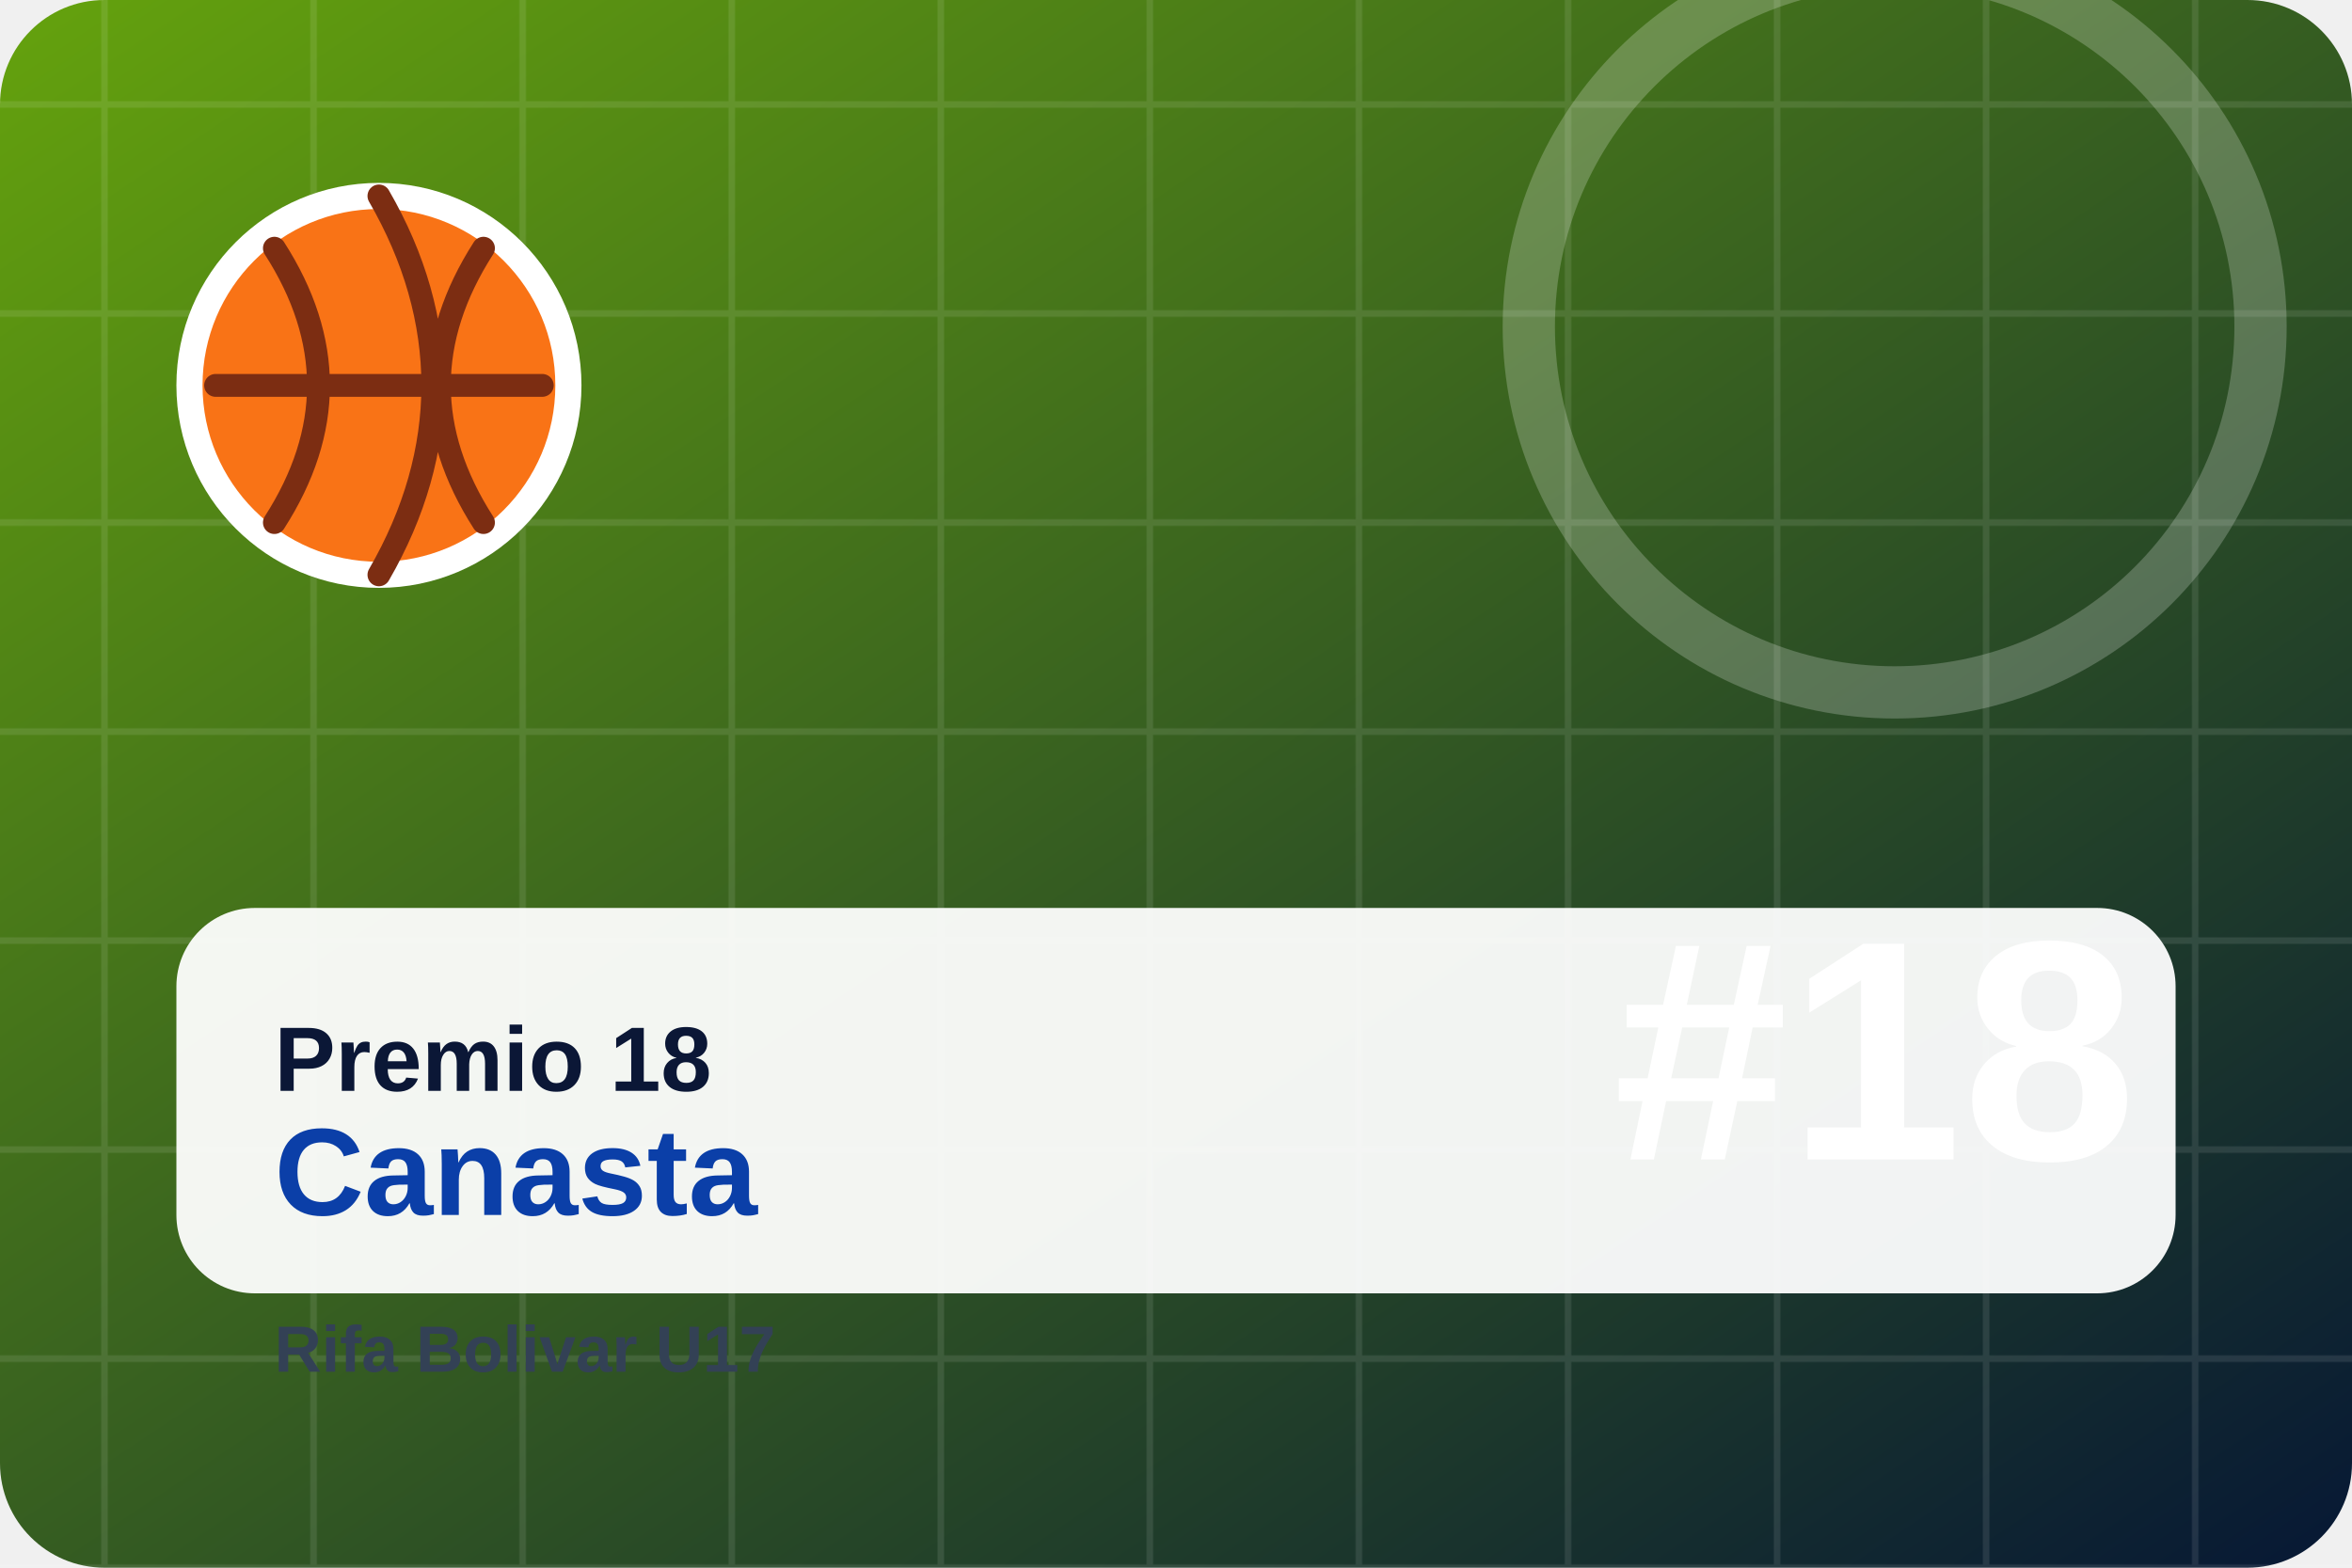
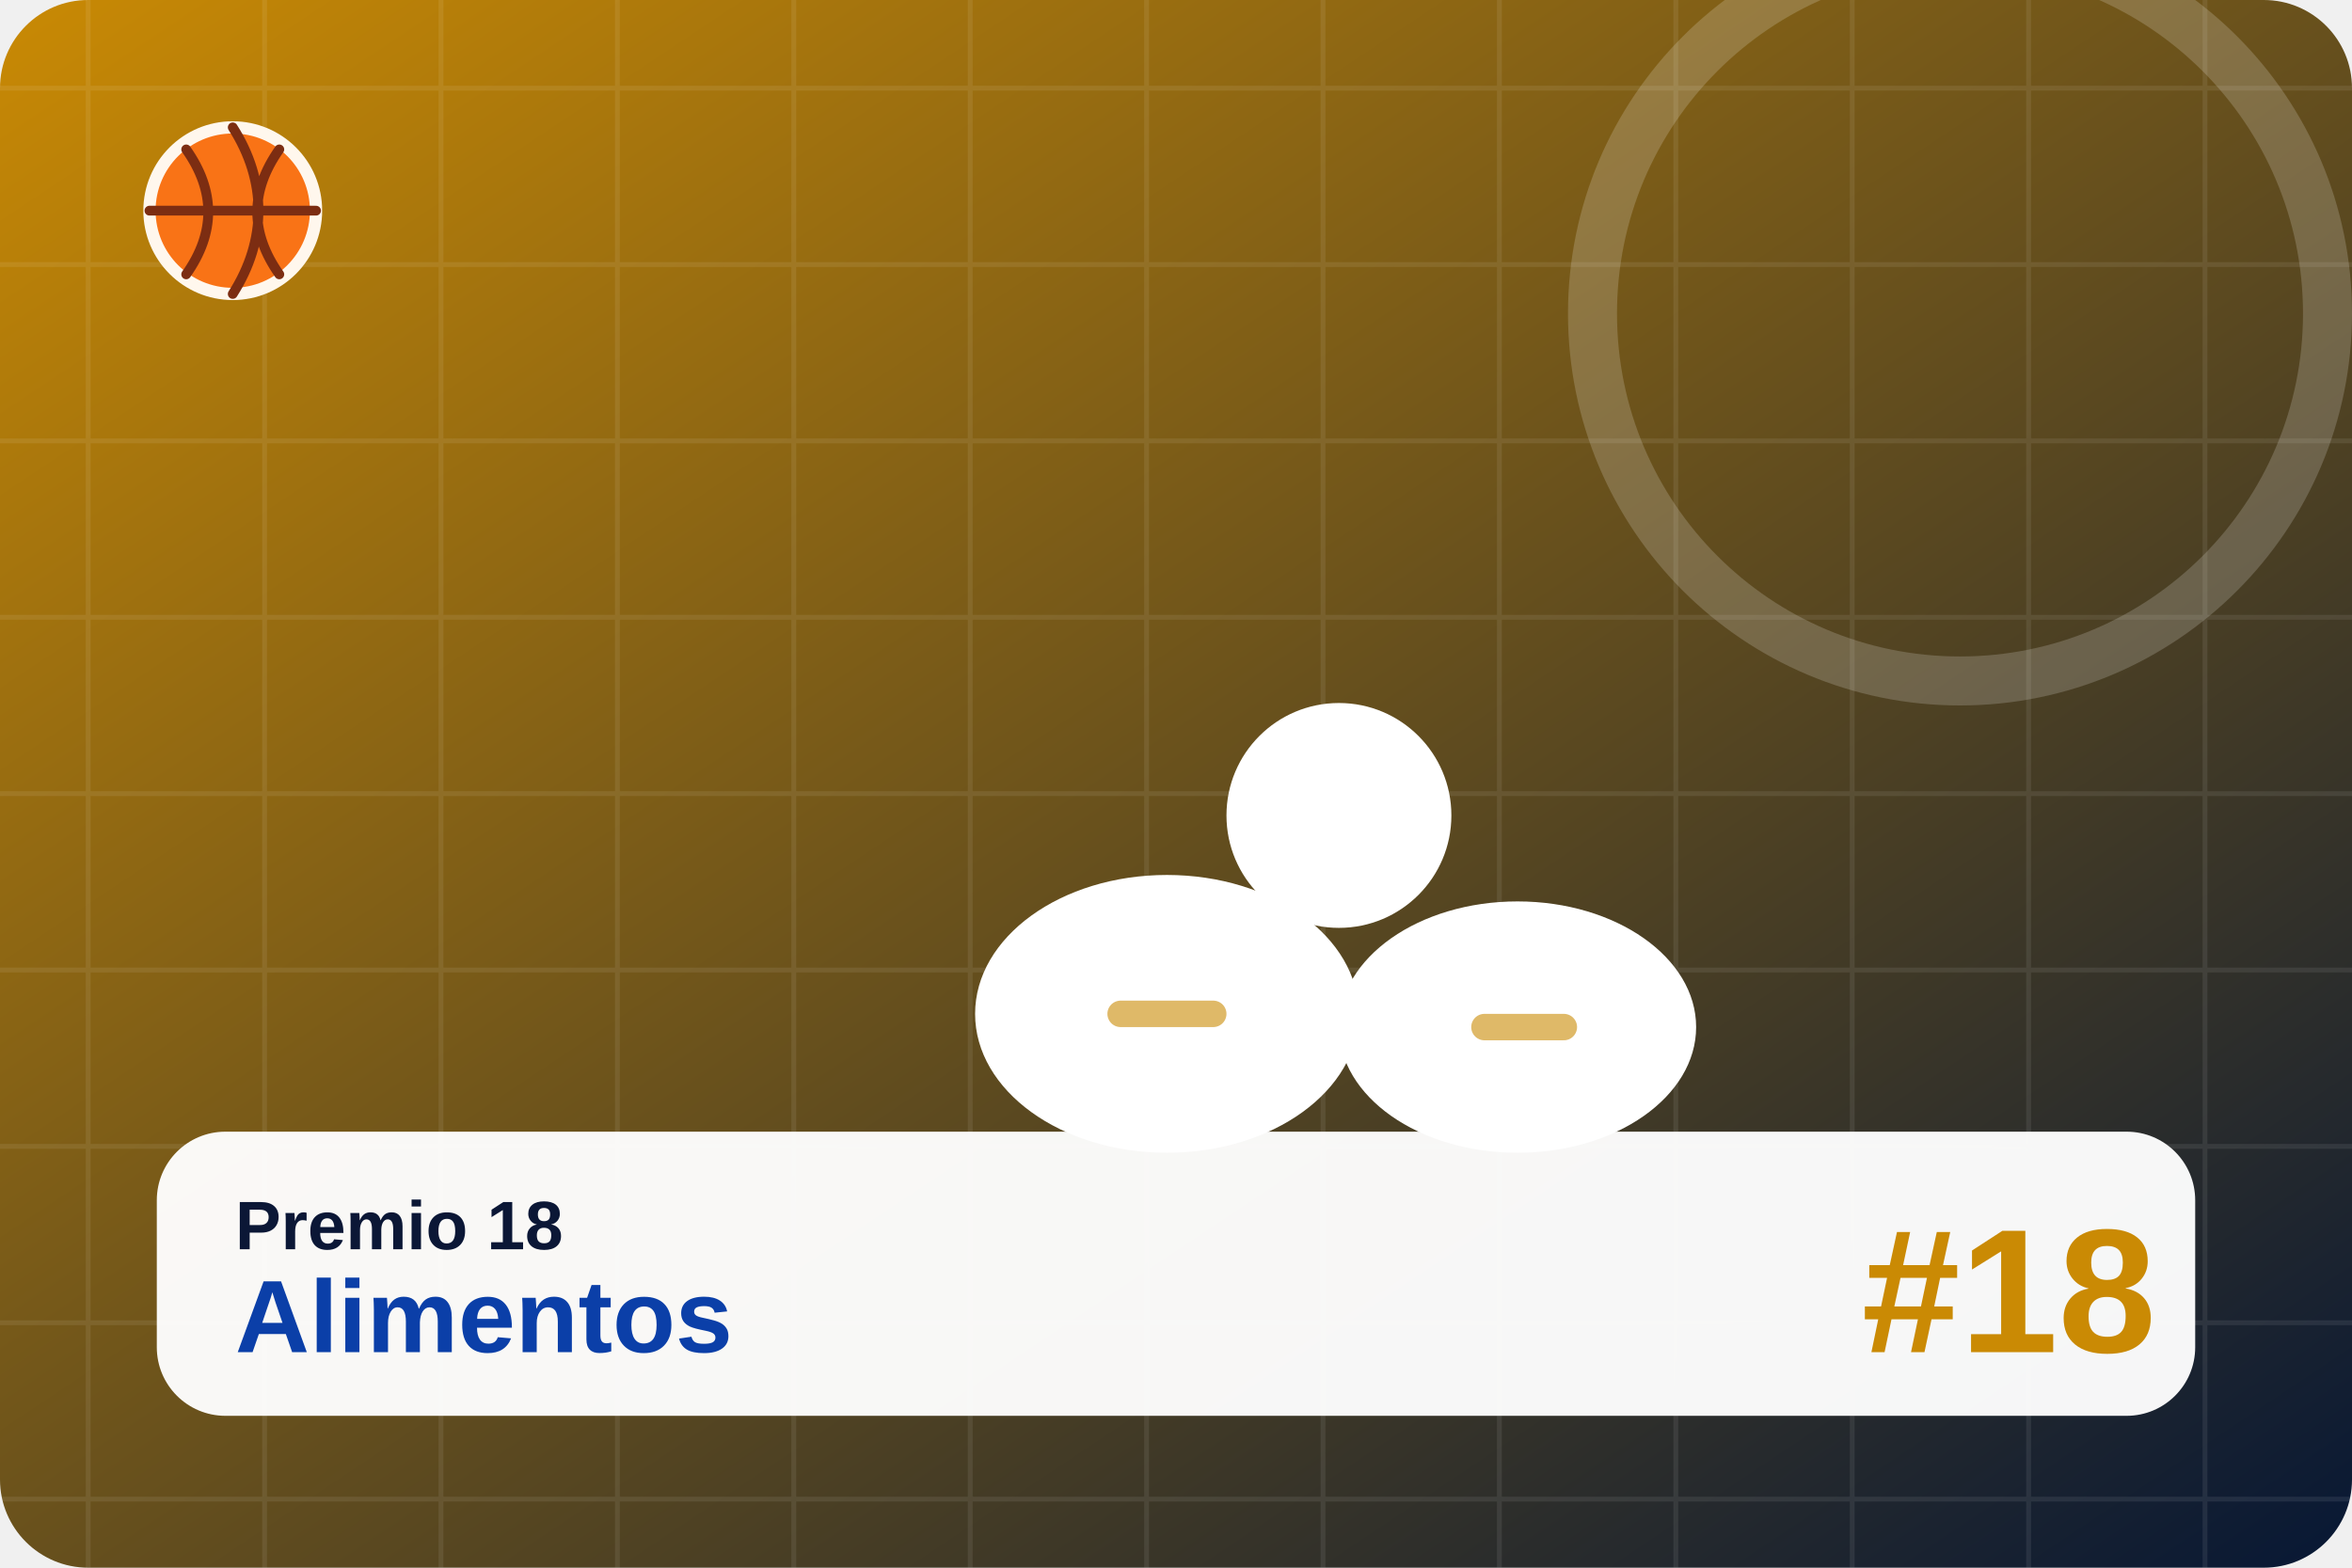
- <svg xmlns="http://www.w3.org/2000/svg" width="720" height="480" viewBox="0 0 720 480" role="img" aria-label="Premio 18 Canasta">
+ <svg xmlns="http://www.w3.org/2000/svg" width="960" height="640" viewBox="0 0 960 640" role="img" aria-label="Premio 18 Alimentos">
  <defs>
    <linearGradient id="bg" x1="0" x2="1" y1="0" y2="1">
-       <stop offset="0" stop-color="#65a30d" />
+       <stop offset="0" stop-color="#ca8a04" />
      <stop offset="1" stop-color="#061735" />
    </linearGradient>
-     <pattern id="court" width="64" height="64" patternUnits="userSpaceOnUse">
-       <path d="M0 32h64M32 0v64" stroke="rgba(255,255,255,.1)" stroke-width="2" />
+     <pattern id="court" width="72" height="72" patternUnits="userSpaceOnUse">
+       <path d="M0 36h72M36 0v72" stroke="rgba(255,255,255,.08)" stroke-width="2" />
    </pattern>
  </defs>
-   <rect width="720" height="480" rx="32" fill="url(#bg)" />
-   <rect width="720" height="480" fill="url(#court)" />
-   <circle cx="580" cy="100" r="112" fill="none" stroke="rgba(255,255,255,.22)" stroke-width="16" />
-   <circle cx="116" cy="118" r="58" fill="#f97316" stroke="#fff" stroke-width="8" />
-   <path d="M66 118h100M116 60c22 38 22 78 0 116M84 76c18 28 18 56 0 84M148 76c-18 28-18 56 0 84" stroke="#7c2d12" stroke-width="7" fill="none" stroke-linecap="round" />
-   <rect x="54" y="278" width="612" height="118" rx="24" fill="rgba(255,255,255,.94)" />
-   <text x="84" y="334" fill="#0b1736" font-family="Arial, sans-serif" font-size="28" font-weight="800">Premio 18</text>
-   <text x="84" y="372" fill="#0b3fa8" font-family="Arial, sans-serif" font-size="38" font-weight="900">Canasta</text>
-   <text x="84" y="420" fill="#334155" font-family="Arial, sans-serif" font-size="20" font-weight="700">Rifa Bolivar U17</text>
-   <text x="574" y="355" text-anchor="middle" fill="#fff" font-family="Arial, sans-serif" font-size="96" font-weight="900">#18</text>
+   <rect width="960" height="640" rx="36" fill="url(#bg)" />
+   <rect width="960" height="640" fill="url(#court)" />
+   <circle cx="800" cy="128" r="150" fill="none" stroke="rgba(255,255,255,.18)" stroke-width="20" />
+   <circle cx="95" cy="86" r="34" fill="#f97316" stroke="#fff7ed" stroke-width="5" />
+   <path d="M61 86h68M95 52c14 22 14 46 0 68M76 61c12 17 12 34 0 51M114 61c-12 17-12 34 0 51" fill="none" stroke="#7c2d12" stroke-width="4" stroke-linecap="round" />
+   <g transform="translate(182 44) scale(1.35)">
+     <ellipse cx="218" cy="274" rx="58" ry="42" fill="#fff" />
+     <ellipse cx="324" cy="278" rx="54" ry="38" fill="#fff" />
+     <circle cx="270" cy="214" r="34" fill="#fff" />
+     <path d="M204 274h28M314 278h24" stroke="#ca8a04" stroke-width="8" stroke-linecap="round" opacity=".6" />
+   </g>
+   <rect x="64" y="462" width="832" height="116" rx="28" fill="rgba(255,255,255,.96)" />
+   <text x="96" y="510" fill="#0b1736" font-family="Arial, sans-serif" font-size="28" font-weight="900">Premio 18</text>
+   <text x="96" y="552" fill="#0b3fa8" font-family="Arial, sans-serif" font-size="42" font-weight="900">Alimentos</text>
+   <text x="820" y="552" text-anchor="middle" fill="#ca8a04" font-family="Arial, sans-serif" font-size="72" font-weight="900">#18</text>
</svg>
